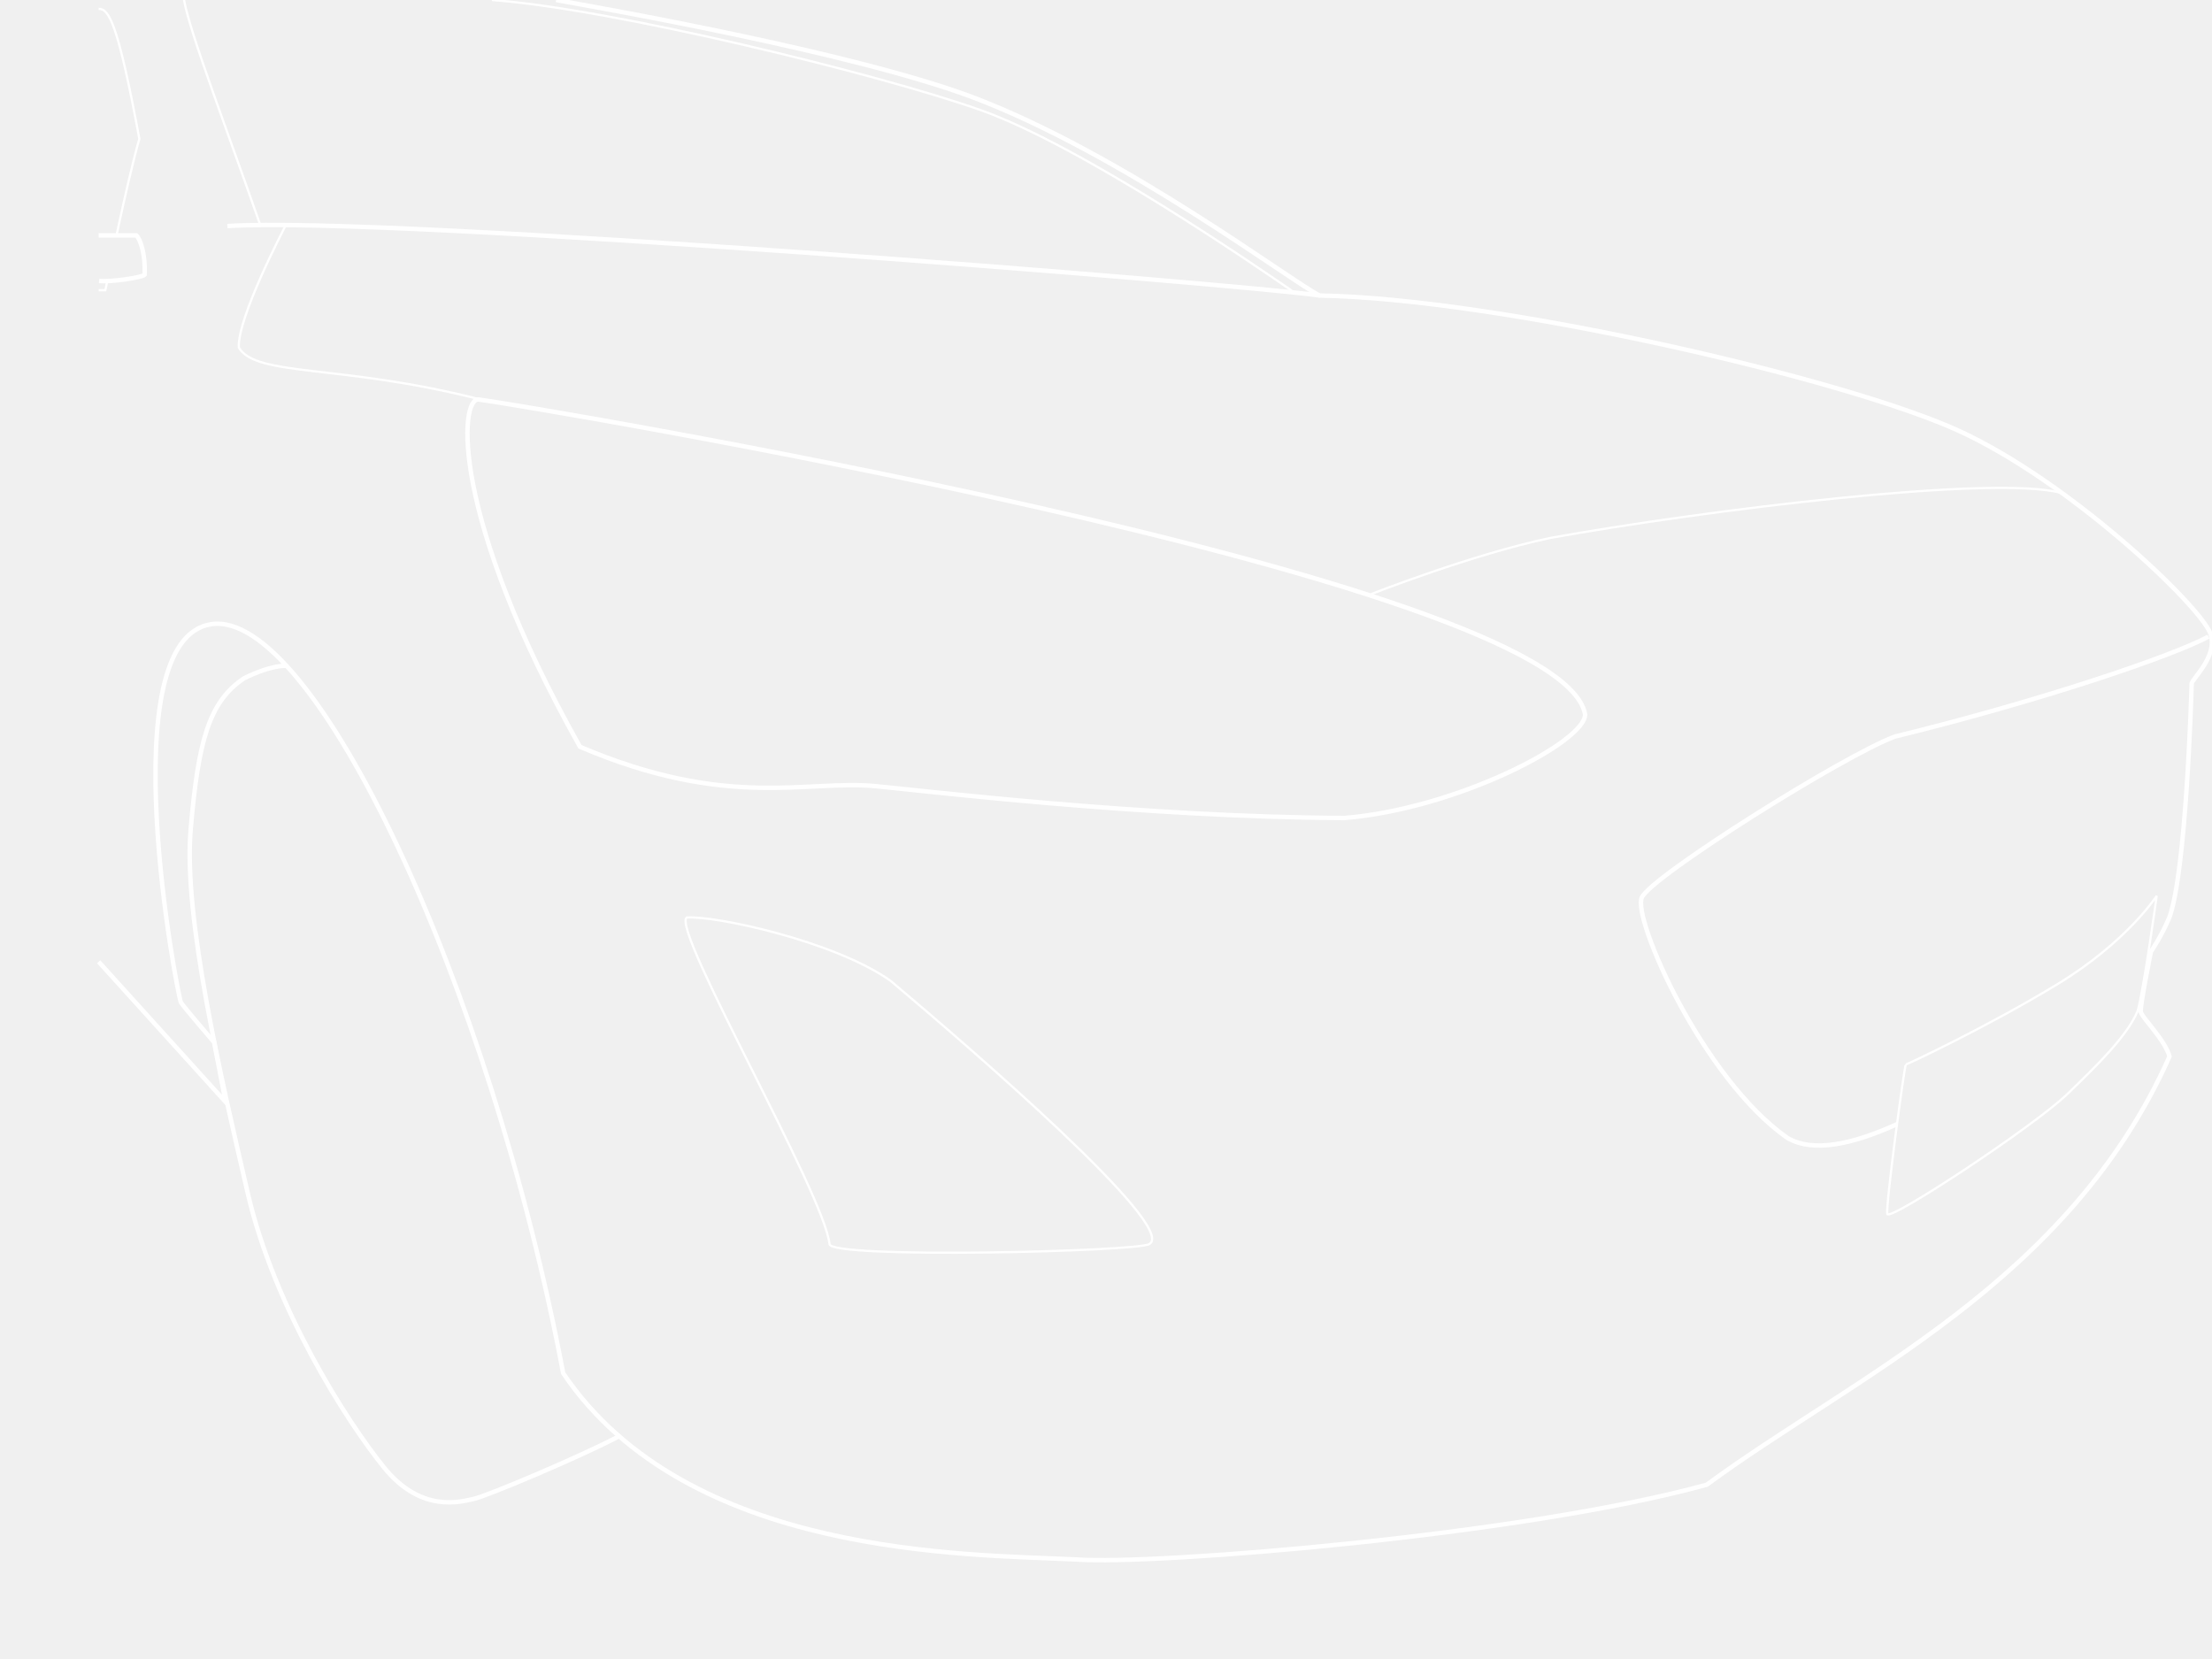
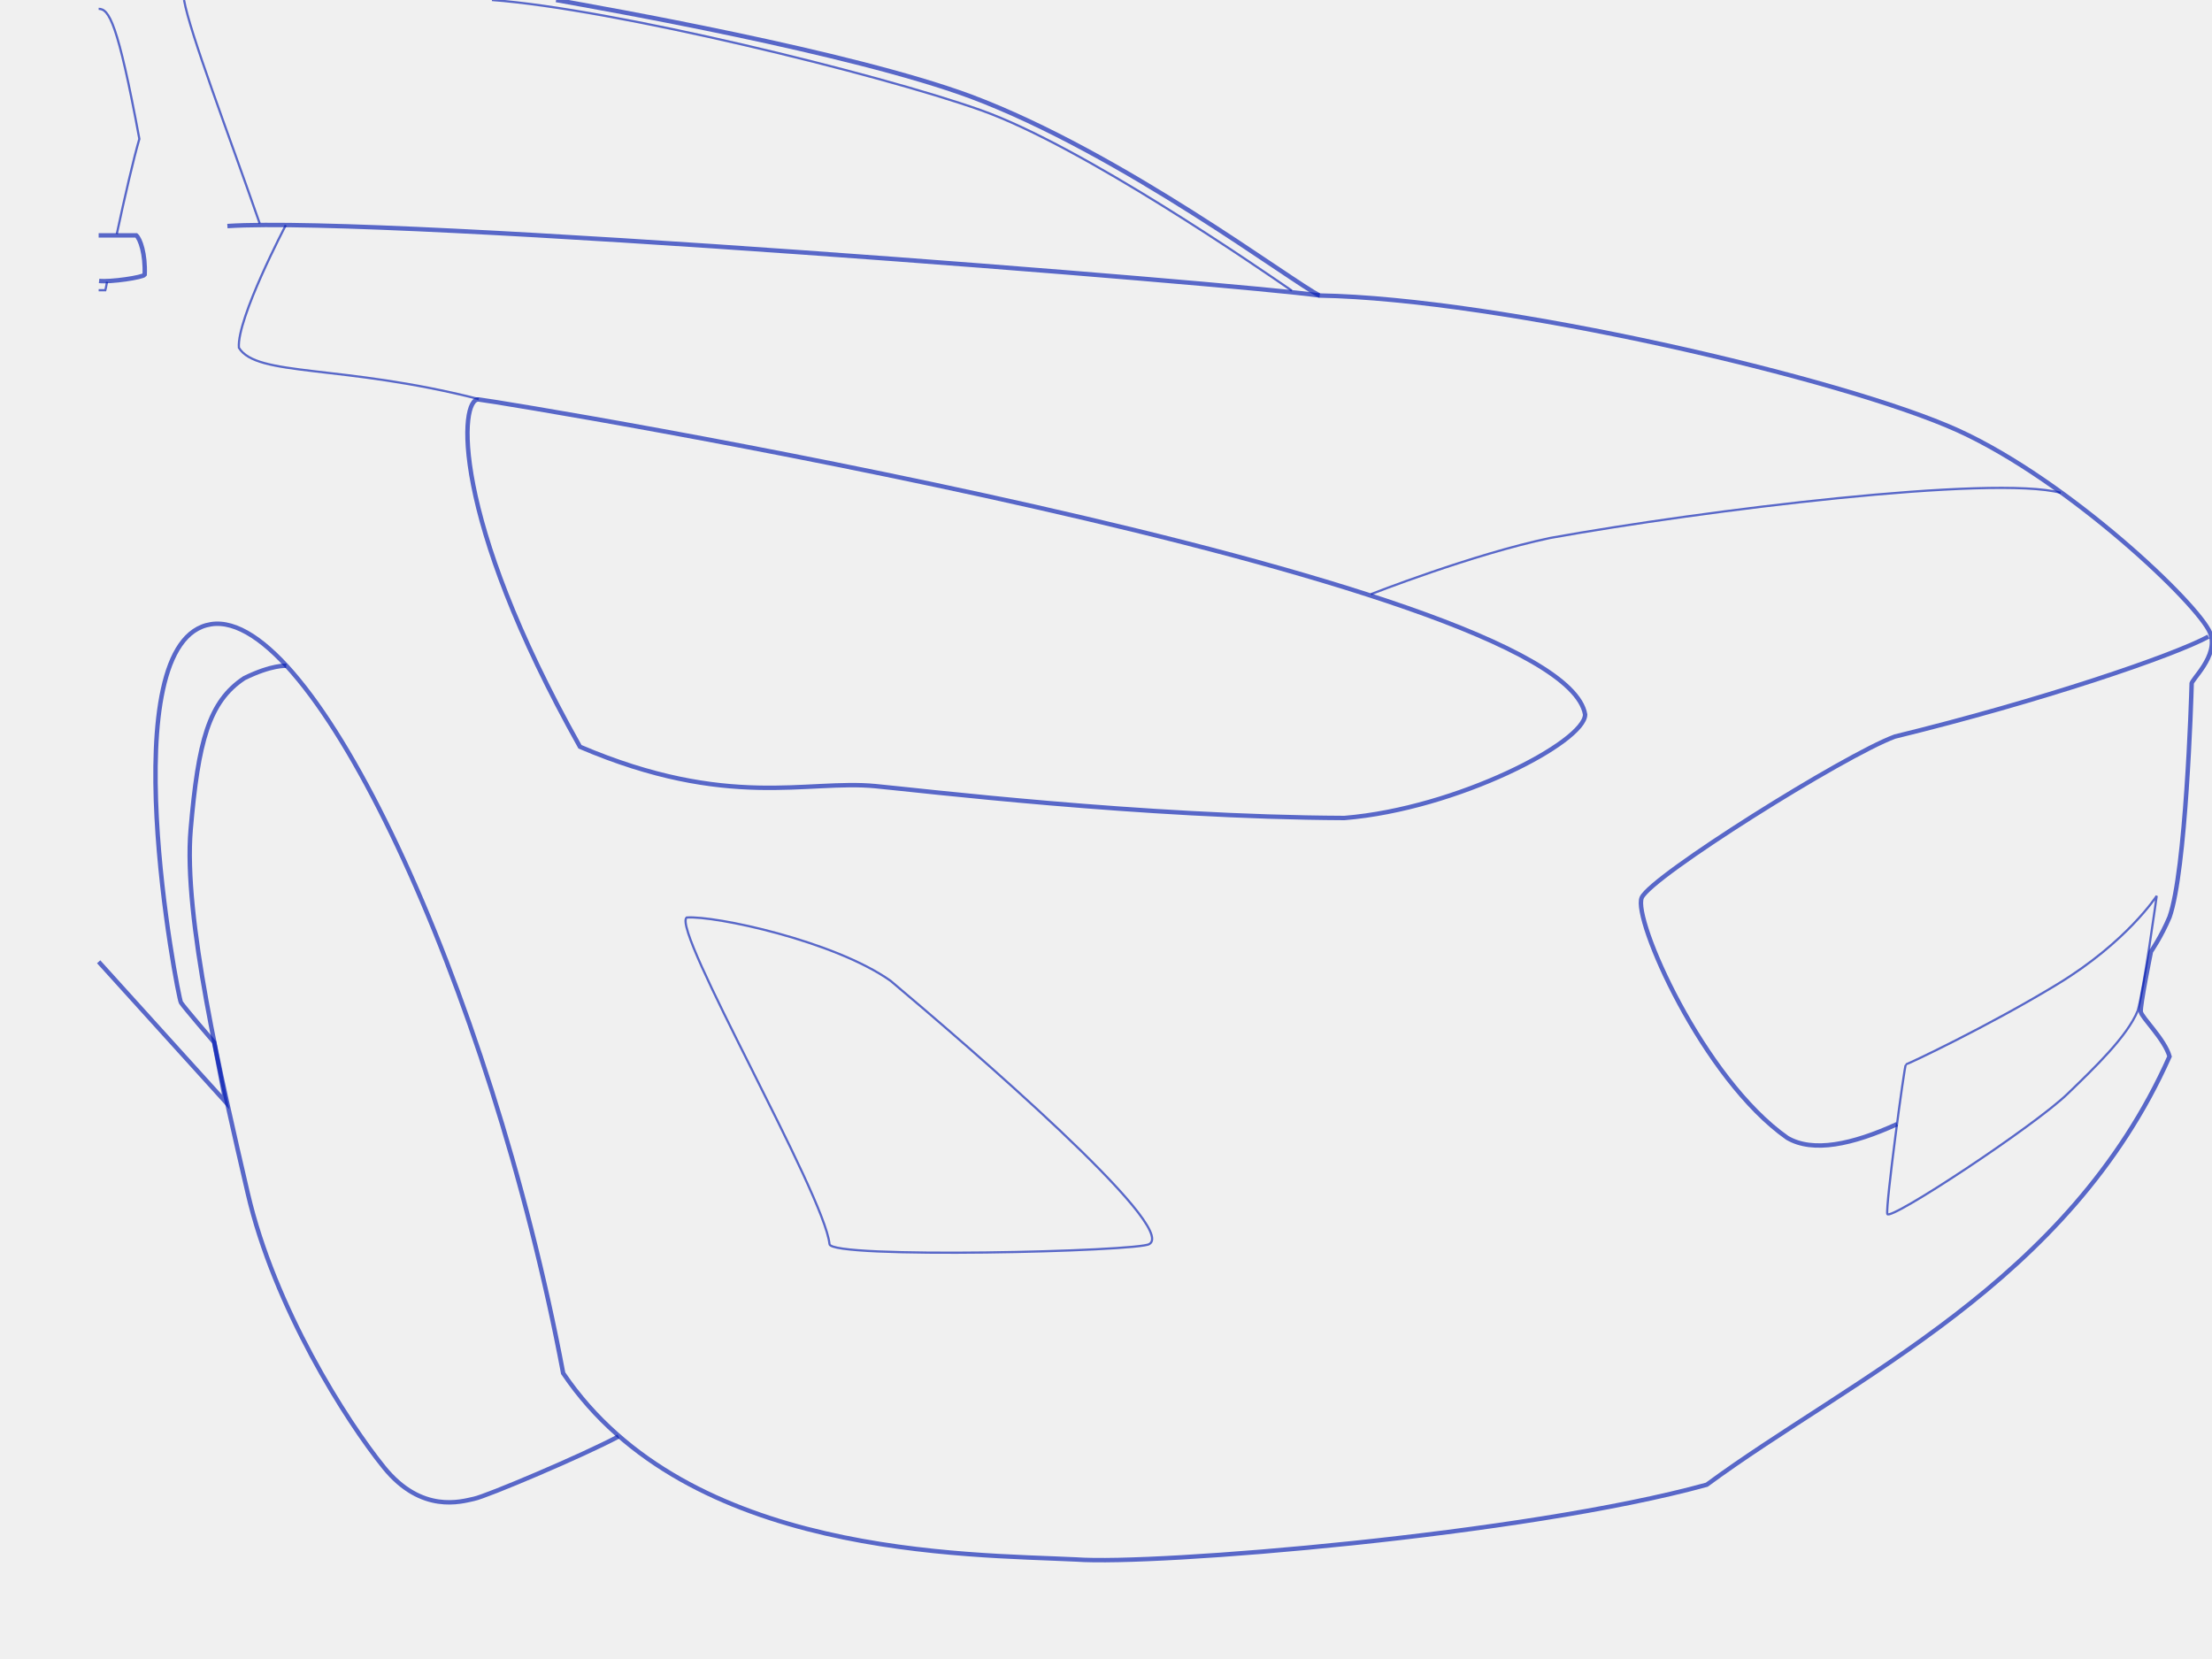
<svg xmlns="http://www.w3.org/2000/svg" version="1.2" width="500" height="375">
-   <style>.s0,.s1{fill:none;stroke:#fff}.s1{stroke-width:.5}</style>
+   <style>.s0,.s1{fill:none;stroke:#0018b2a1}.s1{stroke-width:.5}</style>
  <g id="Calque_2_00000002372176803176696570000008302613740603601590_">
    <path id="Layer" class="s0" d="M125.7 0c10.6 1.9 66.4 11.7 93.7 21.8 34.4 12.9 73 42.2 78.9 45 40.6.7 118.3 18.7 144.3 30.5 25.2 11.5 54.4 39.3 57 45.8 2 5.2-4.5 10.7-4.2 11.5-.1 3.7-1.3 42.2-5 52.7-1.9 4.5-4.2 7.8-4.2 7.8s-2.5 12.3-2.3 13.6c.2 1.3 5.4 6.2 6.5 10.1-22.8 51.2-71.6 72.5-104.6 96.8-41.3 11.4-124.6 18.2-142.6 16.9-24.7-1.2-87.8-.5-115.9-42.1-16.6-88-56.6-172.9-79.6-169.3-23 3.6-7.5 84.4-6.8 85.5.7 1.1 7.5 9 7.5 9l2.6 13.5-28.7-31.7" />
    <path class="s0" d="M358.3 161.5c0 6.2-28.9 21.3-54.4 23.4-45.8-.2-96.3-6.3-106-7.2-15.5-1.5-33.3 5.4-66.8-8.9-29.5-52.5-27.2-79-22.9-78.5 7.6.9 244.7 40.1 250.1 71.2zM428.8 254.1c-10.1 4.6-19 6.5-24.8 3.1-19.1-13.4-35-49.5-32.9-54.3 2.1-4.8 45.8-32.2 57.2-36.4 33.1-8.1 63-18.3 70.9-22.6" />
    <path class="s1" d="M201.3 221.7c17.7 14.9 65.1 55.7 58.5 59.5-2.3 1.7-72.3 3.4-72.3 0-1.2-11.4-35.7-70.9-32.3-73.8 6.3-.5 33.4 5.3 46.1 14.3z" />
    <path class="s0" d="M139.8 324.7c-7.8 4.2-30 13.6-32.7 14.1-2.8.6-11.8 3.4-20.3-7.1S62 295.6 56 269.7s-14.6-62.4-12.9-82.2c1.7-19.9 4.1-28.9 12.1-34.2 6.3-3.1 9.5-2.8 9.5-2.8M298.3 66.8C280.5 64.2 87.5 48.7 51.4 51.1M22.3 53.2h8.5c.9.8 2.1 4.2 1.9 8.9-.4.6-7.7 1.7-10.3 1.4" />
    <path class="s1" d="M483.2 228.5c-2.4 5.8-9.7 12.8-15.8 18.7-7.5 7.3-40.4 29-40.8 27.2-.4-1.8 3.9-33.8 4.2-33.8.3 0 18.4-8.5 34.2-18.1 15.8-9.6 22.5-20 22.5-20s-2.9 21.1-4.3 26zM309.9 134.3s22.9-9 40.5-12.7c35-6.3 100.2-14.3 115.4-10.2M108.2 90.2c-31-7.9-50.2-5-54.2-11.6-.5-6.6 10.6-27.7 10.6-27.7M111.2 0c27.3 2 87.4 16.7 110.5 24.9 23.1 8.2 63 35.8 70.3 40.8M58.7 50.5C51.6 30.1 42.9 7.4 41.6 0M24.2 63.7c-.2 1.2-.4 1.9-.4 1.9h-1.5M22.3 2c2.3 0 4.3 2.9 9.2 29.4-1.2 4-3.4 13.5-5.1 21.5" />
  </g>
</svg>
